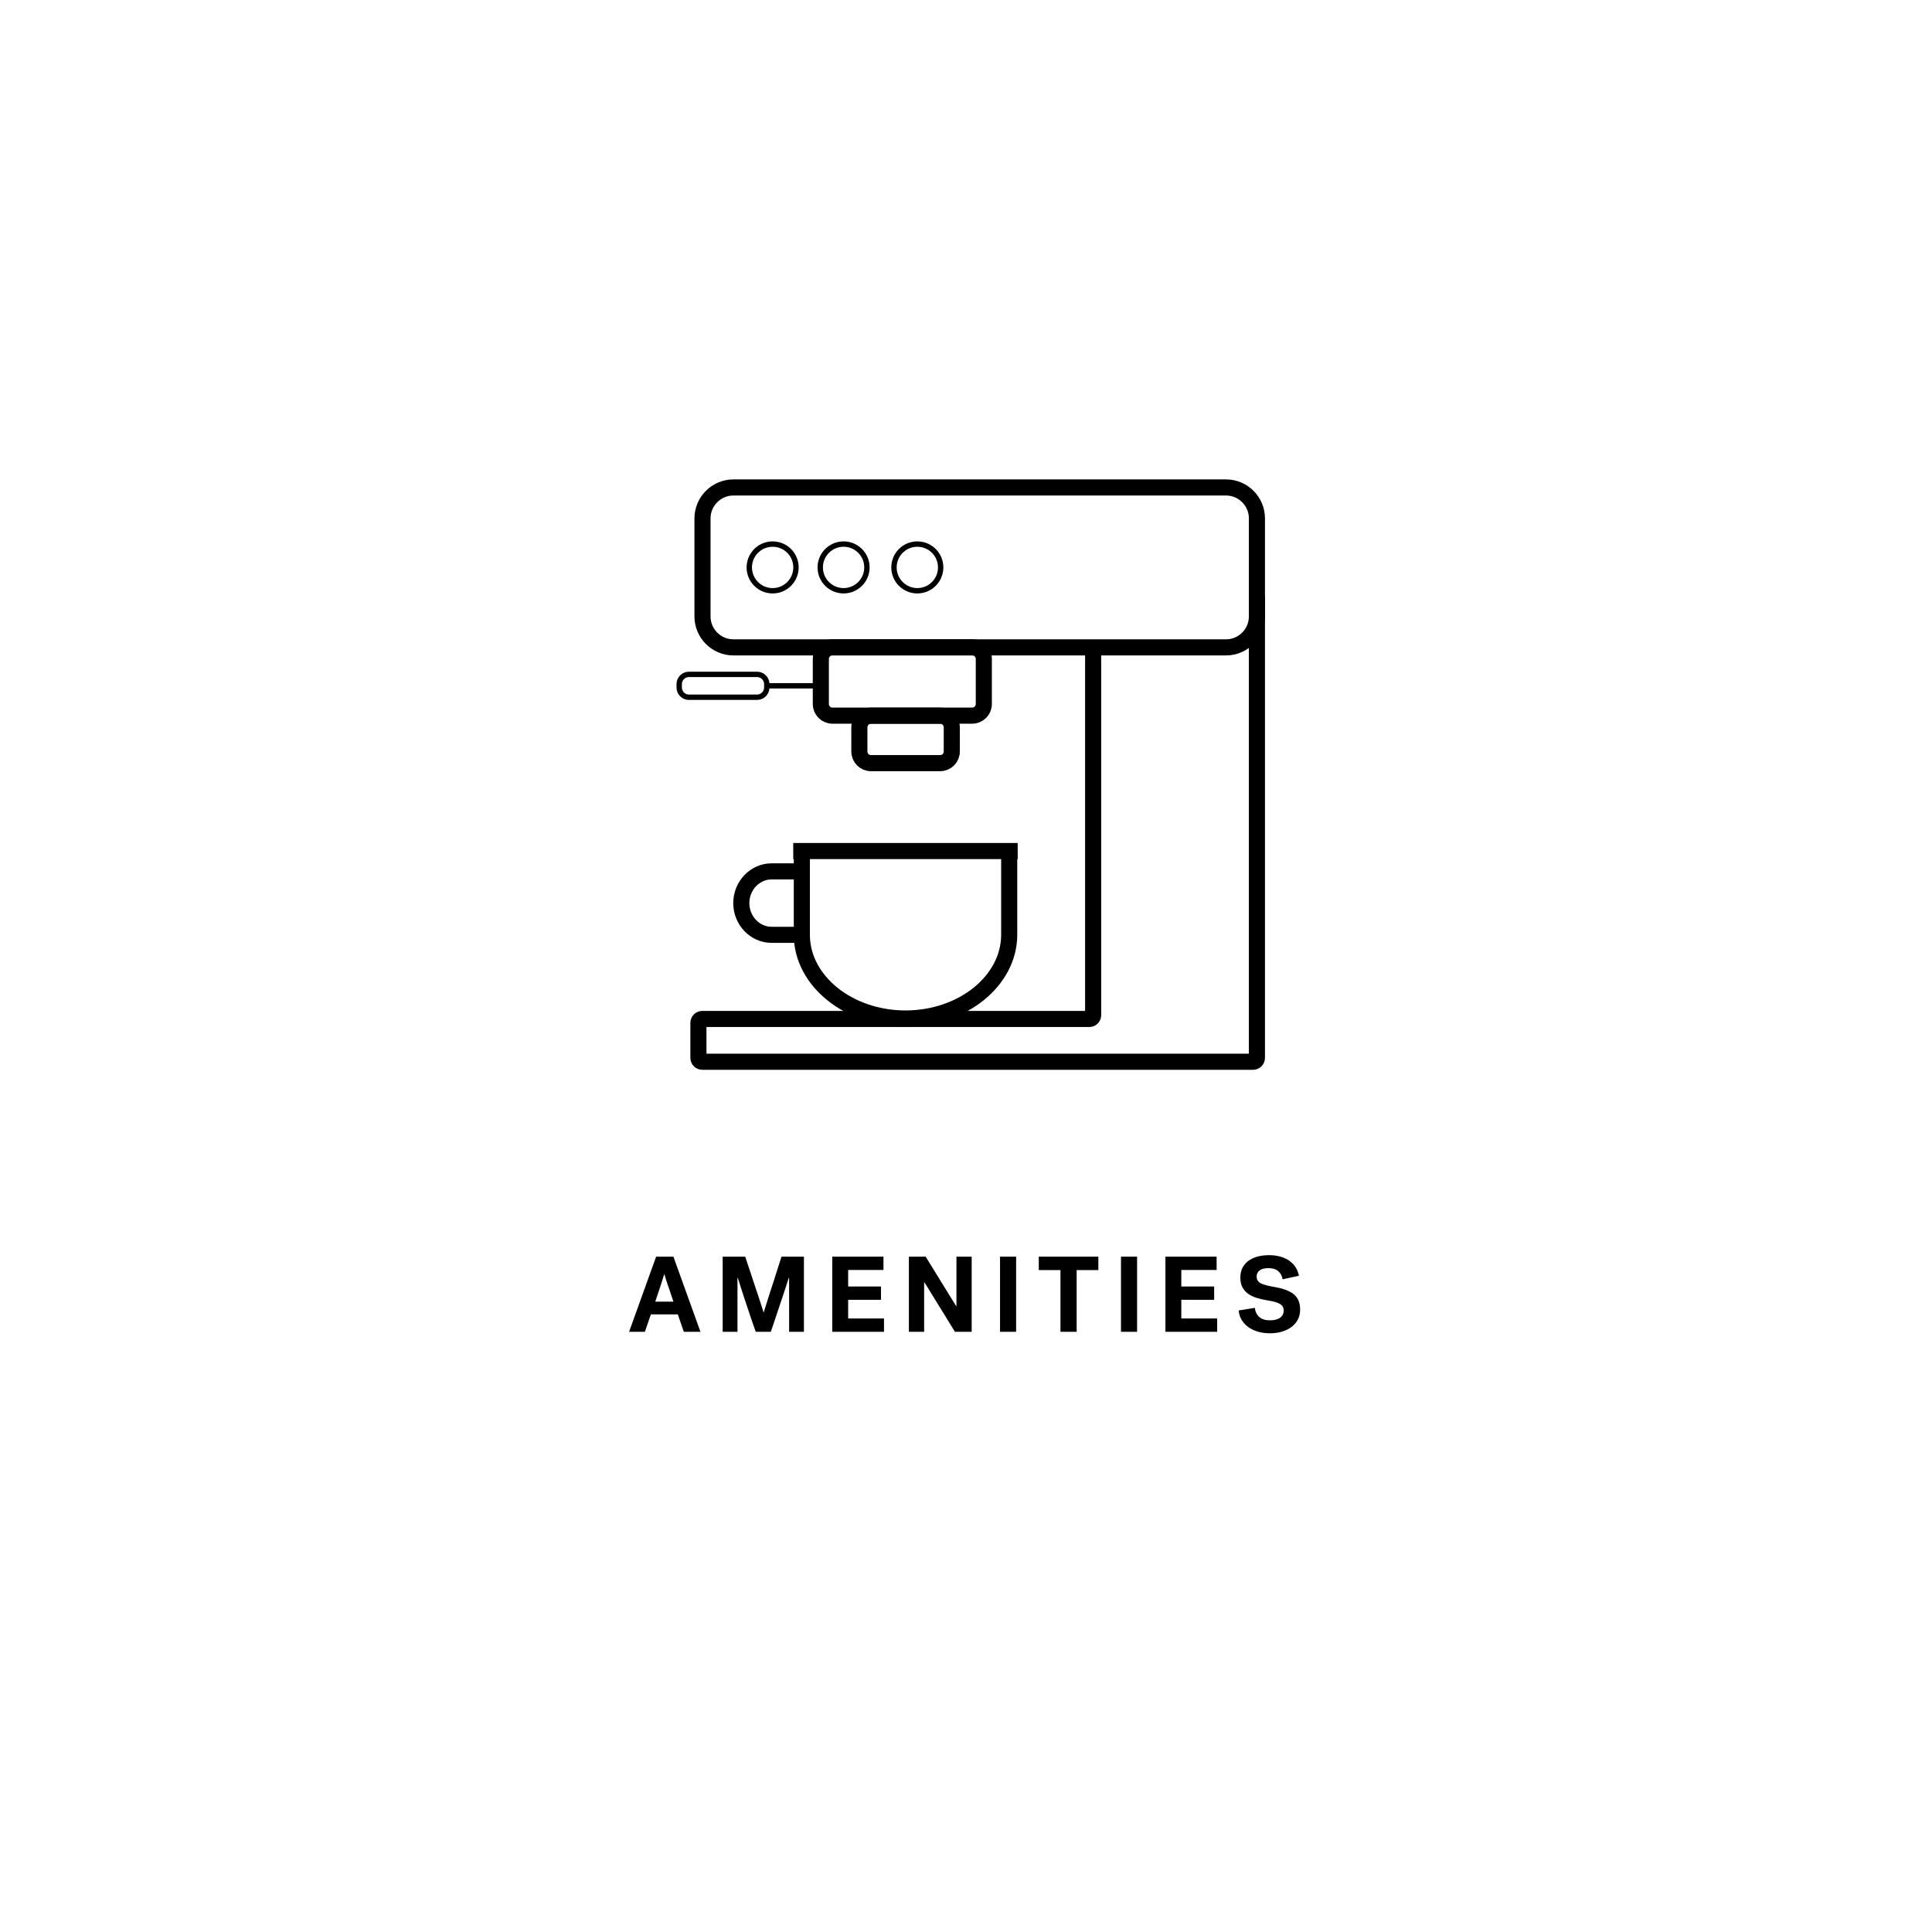
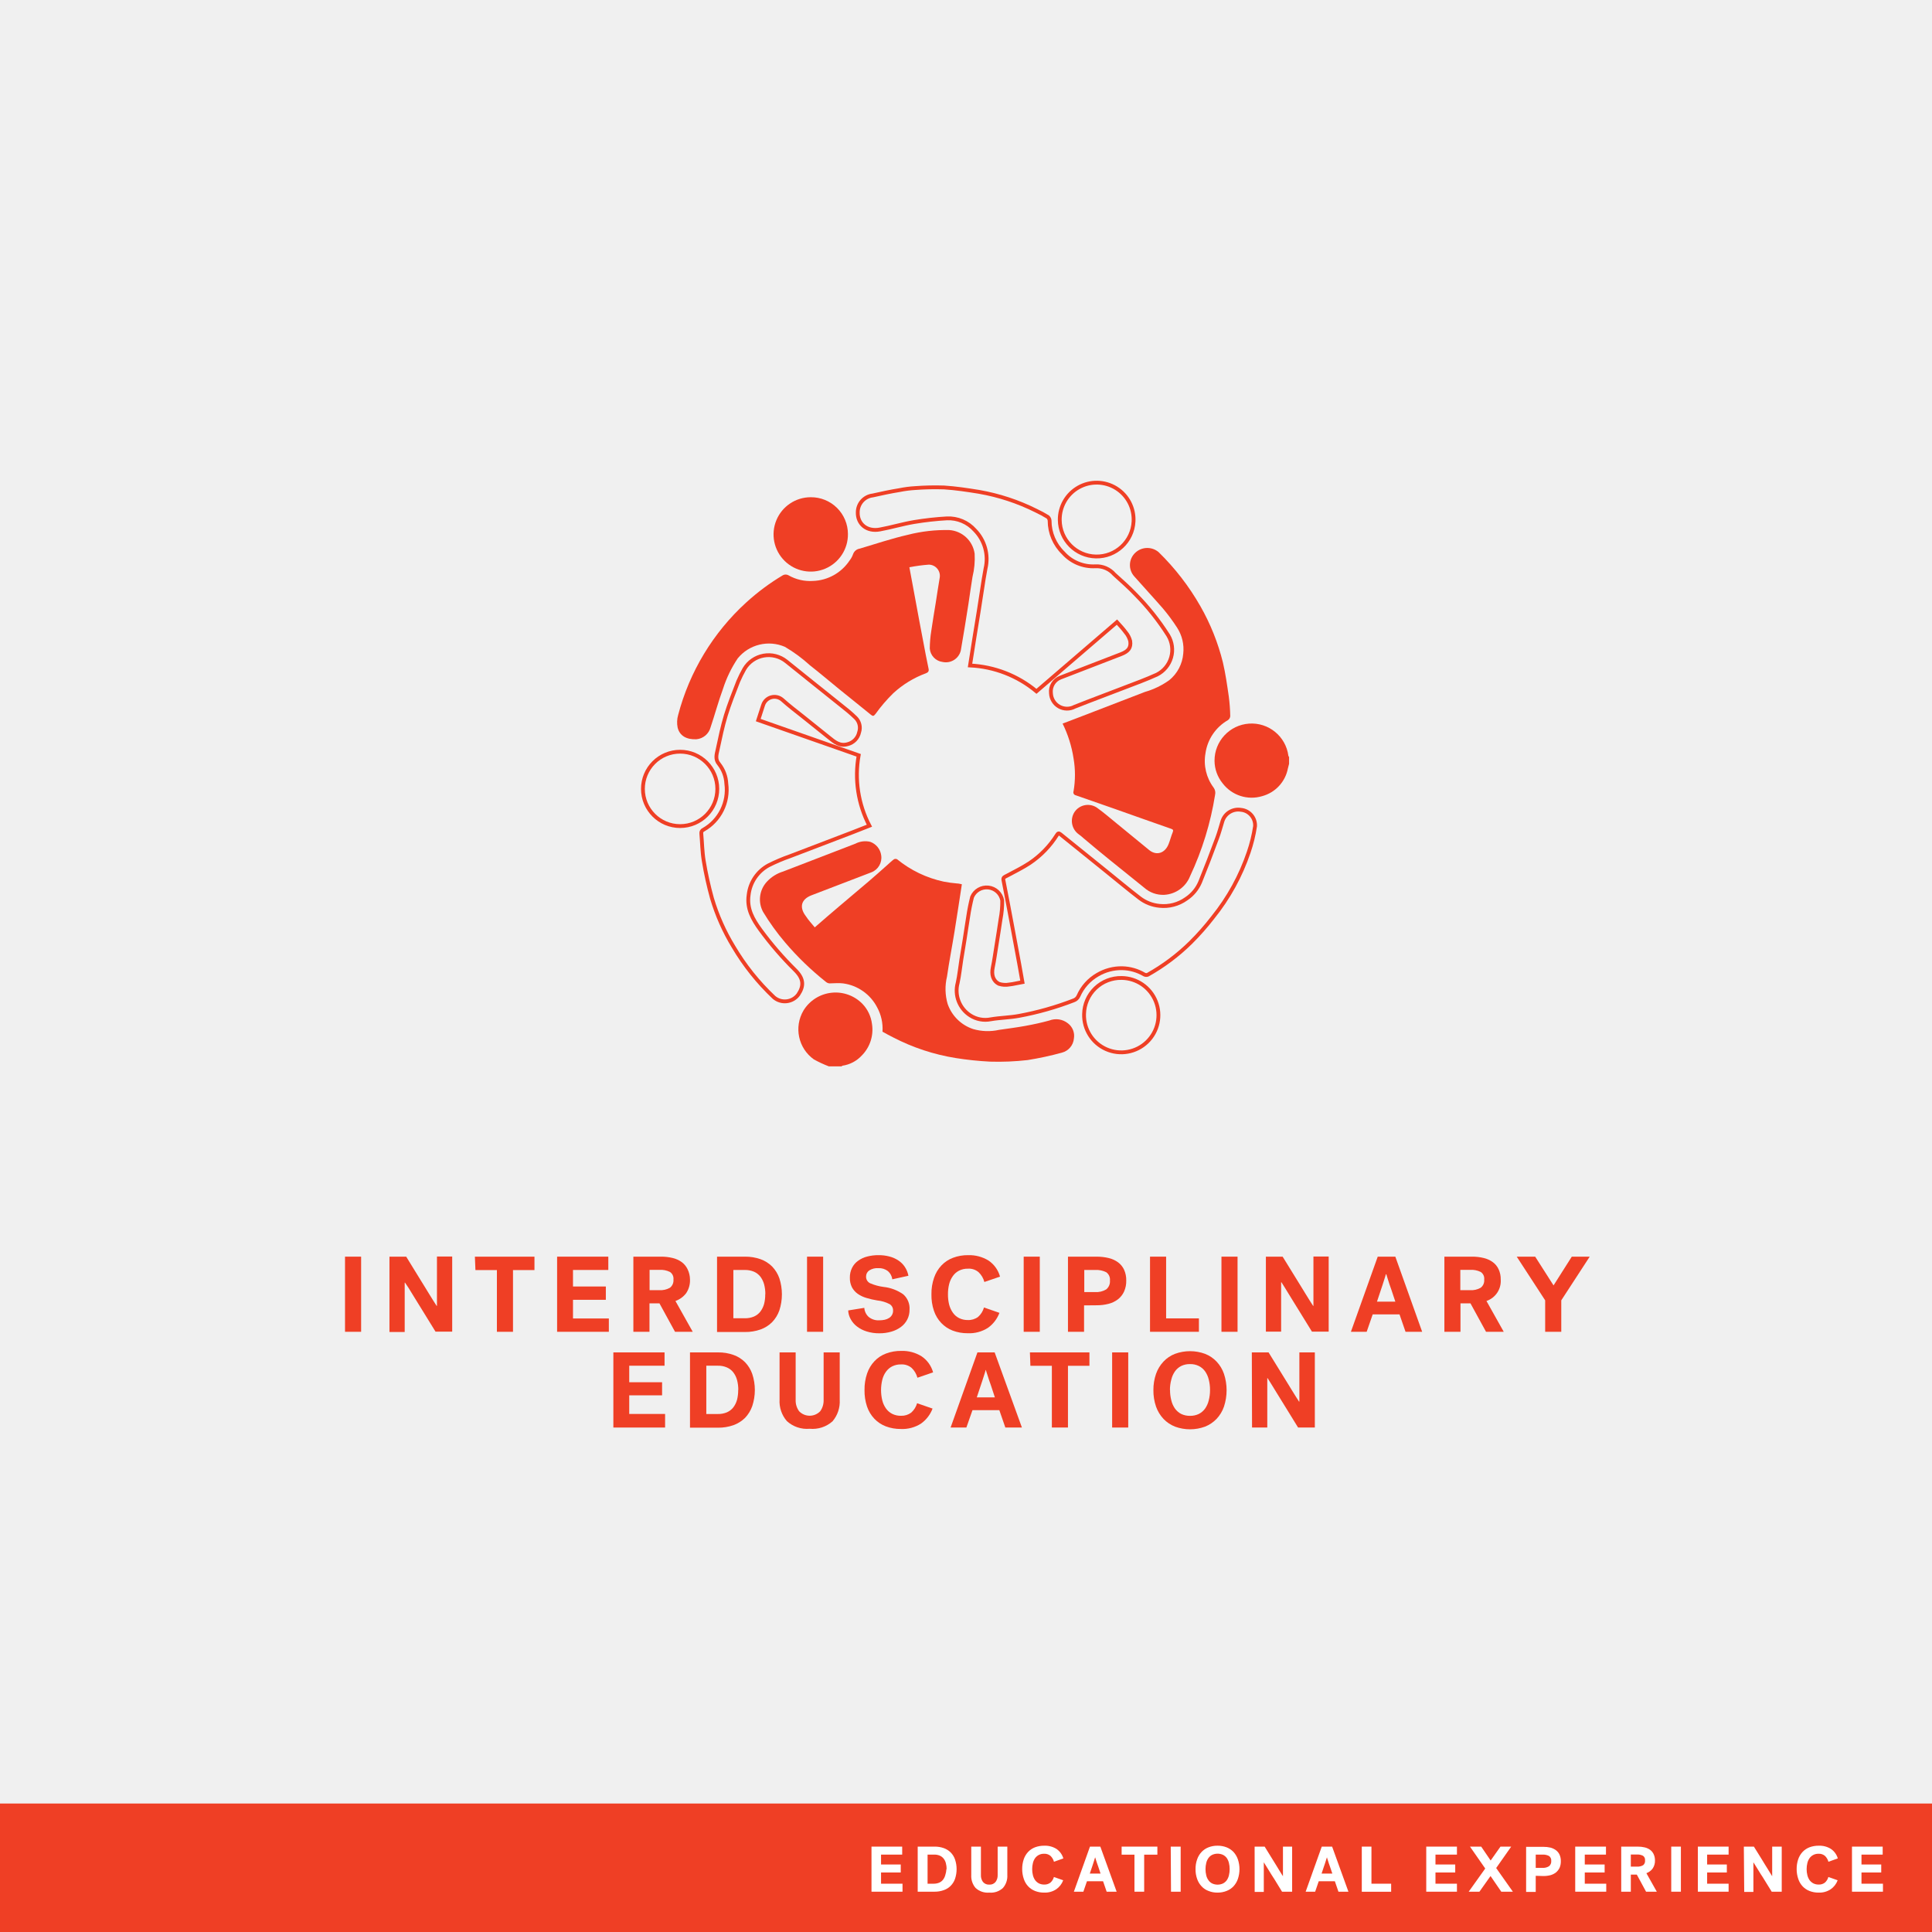
- <svg xmlns="http://www.w3.org/2000/svg" version="1.1" x="0px" y="0px" viewBox="0 0 360 360" enable-background="new 0 0 360 360" xml:space="preserve">
+ <svg xmlns="http://www.w3.org/2000/svg" viewBox="0 0 360 360">
+   <defs>
+     <style>.cls-1{fill:#ef3f25;}.cls-2{fill:#fff;}.cls-3{fill:none;stroke:#ef3f25;stroke-miterlimit:10;stroke-width:0.71px;}</style>
+   </defs>
  <g id="BACKGROUND">
-     <rect x="0" y="0" fill="#FFFFFF" width="360" height="360" />
+     <rect class="cls-1" y="336.06" width="360" height="23.94" />
+     <path class="cls-2" d="M162.39,352.49v-8.4h5.72v1.49h-3.94v1.84h3.67v1.49h-3.67V351h4v1.49Z" />
+     <path class="cls-2" d="M171,344.09h3.13a4.94,4.94,0,0,1,1.73.28,3.55,3.55,0,0,1,1.29.81,3.42,3.42,0,0,1,.81,1.32,5.67,5.67,0,0,1,0,3.58,3.45,3.45,0,0,1-.81,1.31,3.3,3.3,0,0,1-1.29.81,4.94,4.94,0,0,1-1.73.29H171Zm5.39,4.2a4.21,4.21,0,0,0-.14-1.11,2.31,2.31,0,0,0-.42-.86,1.87,1.87,0,0,0-.72-.55,2.46,2.46,0,0,0-1-.19h-1.27V351H174a2.63,2.63,0,0,0,1-.19,1.87,1.87,0,0,0,.72-.55,2.47,2.47,0,0,0,.42-.86A4.27,4.27,0,0,0,176.35,348.29Z" />
+     <path class="cls-2" d="M184.34,352.66a3.34,3.34,0,0,1-2.56-.87,3.41,3.41,0,0,1-.8-2.4v-5.3h1.8v5.31a2,2,0,0,0,.38,1.27,1.41,1.41,0,0,0,1.18.5,1.38,1.38,0,0,0,1.17-.5,2,2,0,0,0,.39-1.27v-5.31h1.8v5.3a3.37,3.37,0,0,1-.81,2.4A3.3,3.3,0,0,1,184.34,352.66Z" />
+     <path class="cls-2" d="M190.47,348.29a5.61,5.61,0,0,1,.29-1.85,3.85,3.85,0,0,1,.82-1.37,3.52,3.52,0,0,1,1.3-.86,4.79,4.79,0,0,1,1.71-.29,4,4,0,0,1,2.25.59,3.22,3.22,0,0,1,1.3,1.78l-1.75.62a2.37,2.37,0,0,0-.65-1.1,1.72,1.72,0,0,0-1.19-.39,2,2,0,0,0-1.67.81,2.63,2.63,0,0,0-.41.91,4.59,4.59,0,0,0-.14,1.15,4.51,4.51,0,0,0,.14,1.14,2.81,2.81,0,0,0,.41.91,2.13,2.13,0,0,0,.7.6,2.18,2.18,0,0,0,1,.22,1.8,1.8,0,0,0,1.14-.35,2.15,2.15,0,0,0,.66-1.06l1.73.61a3.49,3.49,0,0,1-1.3,1.68,3.81,3.81,0,0,1-2.25.62,4.49,4.49,0,0,1-1.68-.3,3.5,3.5,0,0,1-1.28-.85,3.69,3.69,0,0,1-.82-1.37A5.61,5.61,0,0,1,190.47,348.29Z" />
+     <path class="cls-2" d="M208.07,352.49h-1.86l-.67-1.95h-3l-.67,1.95h-1.77l3-8.4h1.93Zm-4-6.43-.09.28-.13.42-.16.5c-.06.18-.12.35-.17.52l-.45,1.33h2c-.16-.47-.31-.91-.44-1.33-.09-.24-.16-.44-.21-.59s-.1-.31-.15-.45-.08-.28-.12-.4l-.09-.28Z" />
+     <path class="cls-2" d="M209,344.09h6.66v1.5H213.2v6.9h-1.81v-6.9H209Z" />
+     <path class="cls-2" d="M218.15,344.09H220v8.4h-1.8Z" />
+     <path class="cls-2" d="M222.77,348.29a5.24,5.24,0,0,1,.3-1.83,3.83,3.83,0,0,1,.83-1.38,3.52,3.52,0,0,1,1.29-.86,4.49,4.49,0,0,1,1.68-.3,4.56,4.56,0,0,1,1.68.3,3.7,3.7,0,0,1,1.29.86,4,4,0,0,1,.82,1.38,5.73,5.73,0,0,1,0,3.66,3.91,3.91,0,0,1-.82,1.37,3.44,3.44,0,0,1-1.29.86,4.37,4.37,0,0,1-1.68.31,4.3,4.3,0,0,1-1.68-.31,3.29,3.29,0,0,1-1.29-.86,3.79,3.79,0,0,1-.83-1.37A5.24,5.24,0,0,1,222.77,348.29Zm1.86,0a4.81,4.81,0,0,0,.14,1.17,2.54,2.54,0,0,0,.42.91,1.88,1.88,0,0,0,.69.59,2.42,2.42,0,0,0,2,0,2,2,0,0,0,.7-.59,2.72,2.72,0,0,0,.41-.91,4.81,4.81,0,0,0,.14-1.17,4.69,4.69,0,0,0-.14-1.17,2.77,2.77,0,0,0-.41-.92,2,2,0,0,0-.7-.58,2.42,2.42,0,0,0-2,0,1.85,1.85,0,0,0-.69.58,2.59,2.59,0,0,0-.42.92A4.69,4.69,0,0,0,224.63,348.29Z" />
+     <path class="cls-2" d="M233.78,344.09h1.87l1.39,2.25.65,1.05.5.82.48.78c.16.24.28.45.39.62h0v-5.52h1.71v8.4h-1.88c-.47-.78-.93-1.52-1.36-2.22l-.64-1c-.18-.28-.35-.55-.51-.83l-.49-.79-.4-.64h0v5.52h-1.7Z" />
+     <path class="cls-2" d="M251.26,352.49H249.4l-.67-1.95h-3l-.67,1.95h-1.77l3-8.4h1.93Zm-4-6.43-.09.28-.13.42-.16.5-.18.52c-.13.42-.28.86-.44,1.33h2l-.45-1.33c-.08-.24-.15-.44-.21-.59s-.1-.31-.14-.45-.09-.28-.13-.4l-.08-.28Z" />
+     <path class="cls-2" d="M253.75,344.09h1.8V351h3.67v1.5h-5.47Z" />
+     <path class="cls-2" d="M265.76,352.49v-8.4h5.72v1.49h-4v1.84h3.68v1.49h-3.68V351h4v1.49Z" />
+     <path class="cls-2" d="M278.79,348.08l3.11,4.41h-2.16l-2-2.92-2.07,2.92h-2l3.08-4.32-2.84-4.08H276l1.76,2.59,1.83-2.59h2Z" />
+     <path class="cls-2" d="M286.16,349.53v3h-1.79v-8.4h3.19a5.81,5.81,0,0,1,1.37.15,3.12,3.12,0,0,1,1,.48,2.18,2.18,0,0,1,.67.83,2.81,2.81,0,0,1,.24,1.21,3,3,0,0,1-.24,1.25,2.5,2.5,0,0,1-.68.86,3,3,0,0,1-1,.5,5.21,5.21,0,0,1-1.35.16Zm2.89-2.77a1,1,0,0,0-.42-.93,2.41,2.41,0,0,0-1.25-.25h-1.22v2.47h1.22a2.11,2.11,0,0,0,1.25-.3A1.13,1.13,0,0,0,289.05,346.76Z" />
+     <path class="cls-2" d="M293.52,352.49v-8.4h5.73v1.49H295.3v1.84H299v1.49H295.3V351h4v1.49Z" />
+     <path class="cls-2" d="M308.38,346.64a2.52,2.52,0,0,1-.43,1.53,2.48,2.48,0,0,1-1.17.87l1.94,3.45h-2L305,349.31h-1.12v3.18h-1.79v-8.4h3.07a5.47,5.47,0,0,1,1.33.15,2.89,2.89,0,0,1,1,.46,2.15,2.15,0,0,1,.64.79A2.68,2.68,0,0,1,308.38,346.64Zm-1.85,0a.9.9,0,0,0-.39-.85,2.3,2.3,0,0,0-1.18-.23h-1.08v2.26H305a2.08,2.08,0,0,0,1.18-.27A1,1,0,0,0,306.53,346.66Z" />
+     <path class="cls-2" d="M311.41,344.09h1.8v8.4h-1.8Z" />
+     <path class="cls-2" d="M316.37,352.49v-8.4h5.73v1.49h-4v1.84h3.67v1.49h-3.67V351h4v1.49Z" />
+     <path class="cls-2" d="M324.94,344.09h1.87c.49.79.95,1.54,1.4,2.25l.64,1.05.51.82.48.78.38.62h0v-5.52H332v8.4h-1.87l-1.37-2.22c-.25-.42-.47-.76-.64-1l-.51-.83-.49-.79c-.15-.25-.29-.47-.4-.64h0v5.52h-1.71Z" />
+     <path class="cls-2" d="M334.78,348.29a5.61,5.61,0,0,1,.29-1.85,3.85,3.85,0,0,1,.82-1.37,3.52,3.52,0,0,1,1.3-.86,4.79,4.79,0,0,1,1.71-.29,4,4,0,0,1,2.25.59,3.22,3.22,0,0,1,1.3,1.78l-1.75.62a2.37,2.37,0,0,0-.65-1.1,1.72,1.72,0,0,0-1.19-.39,2,2,0,0,0-1.67.81,2.63,2.63,0,0,0-.41.91,4.59,4.59,0,0,0-.14,1.15,4.51,4.51,0,0,0,.14,1.14,2.81,2.81,0,0,0,.41.91,2.13,2.13,0,0,0,.7.6,2.18,2.18,0,0,0,1,.22,1.78,1.78,0,0,0,1.14-.35,2.15,2.15,0,0,0,.66-1.06l1.73.61a3.49,3.49,0,0,1-1.3,1.68,3.81,3.81,0,0,1-2.25.62,4.49,4.49,0,0,1-1.68-.3,3.5,3.5,0,0,1-1.28-.85,3.69,3.69,0,0,1-.82-1.37A5.61,5.61,0,0,1,334.78,348.29Z" />
+     <path class="cls-2" d="M345.09,352.49v-8.4h5.72v1.49h-3.95v1.84h3.68v1.49h-3.68V351h4v1.49Z" />
  </g>
-   <g id="REF" display="none">
-     <rect y="90.33" display="inline" fill="none" stroke="#000000" stroke-width="0.25" stroke-miterlimit="10" width="360" height="108" />
-     <rect x="360" y="90.33" display="inline" fill="none" stroke="#FFFFFF" stroke-width="0.25" stroke-miterlimit="10" width="360" height="108" />
-     <line display="inline" fill="none" stroke="#000000" stroke-width="0.25" stroke-linecap="round" stroke-miterlimit="10" x1="180" y1="0.19" x2="180" y2="360.06" />
+   <g id="LINE_ONE" data-name="LINE ONE">
+     <path class="cls-1" d="M64.29,234.16h3v14h-3Z" />
+     <path class="cls-1" d="M72.57,234.16h3.12L78,237.92l1.08,1.75.84,1.37.8,1.29.64,1h.06v-9.2h2.84v14H81.15l-2.28-3.7-1.07-1.73c-.29-.46-.57-.92-.85-1.38L76.14,240,75.47,239h-.06v9.2H72.57Z" />
+     <path class="cls-1" d="M88.49,234.16h11.1v2.5h-4v11.5h-3v-11.5h-4Z" />
+     <path class="cls-1" d="M103.81,248.16v-14h9.54v2.48h-6.58v3.08h6.12v2.48h-6.12v3.48h6.68v2.48Z" />
+     <path class="cls-1" d="M128.57,238.42a4.26,4.26,0,0,1-.71,2.54,4.31,4.31,0,0,1-2,1.46l3.22,5.74h-3.3l-2.9-5.3h-1.86v5.3h-3v-14h5.12a8.89,8.89,0,0,1,2.21.25,4.78,4.78,0,0,1,1.69.77,3.58,3.58,0,0,1,1.08,1.32A4.47,4.47,0,0,1,128.57,238.42Zm-3.08,0a1.51,1.51,0,0,0-.65-1.41,3.93,3.93,0,0,0-2-.39h-1.8v3.78h1.8a3.5,3.5,0,0,0,2-.45A1.74,1.74,0,0,0,125.49,238.44Z" />
+     <path class="cls-1" d="M133.61,234.16h5.22a8.45,8.45,0,0,1,2.88.47,5.85,5.85,0,0,1,2.16,1.36,6.05,6.05,0,0,1,1.35,2.19,9.68,9.68,0,0,1,0,6,6.05,6.05,0,0,1-1.35,2.19,5.85,5.85,0,0,1-2.16,1.36,8.45,8.45,0,0,1-2.88.47h-5.22Zm9,7a7,7,0,0,0-.23-1.85,4.24,4.24,0,0,0-.7-1.43,3.09,3.09,0,0,0-1.19-.92,4.29,4.29,0,0,0-1.72-.32h-2.12v9h2.12a4.29,4.29,0,0,0,1.72-.32,3.09,3.09,0,0,0,1.19-.92,4.24,4.24,0,0,0,.7-1.43A7,7,0,0,0,142.59,241.16Z" />
+     <path class="cls-1" d="M150.38,234.16h3v14h-3Z" />
+     <path class="cls-1" d="M161.38,237.84a1.33,1.33,0,0,0,.79,1.29,9.27,9.27,0,0,0,2.47.67,7.82,7.82,0,0,1,3.67,1.38,3.48,3.48,0,0,1,1.17,2.86,3.92,3.92,0,0,1-.42,1.83,4,4,0,0,1-1.17,1.38,5.54,5.54,0,0,1-1.79.88,7.72,7.72,0,0,1-2.26.31,7.61,7.61,0,0,1-2.37-.35,5.66,5.66,0,0,1-1.8-.93,4.28,4.28,0,0,1-1.16-1.36,3.54,3.54,0,0,1-.46-1.62l3-.48a2.52,2.52,0,0,0,.79,1.67,2.83,2.83,0,0,0,2,.65,4.55,4.55,0,0,0,1-.1,2.43,2.43,0,0,0,.82-.33,1.58,1.58,0,0,0,.55-.57,1.54,1.54,0,0,0,.2-.82,1.33,1.33,0,0,0-.65-1.2,6.25,6.25,0,0,0-2.29-.68,15.6,15.6,0,0,1-2-.46,5.53,5.53,0,0,1-1.64-.77,3.61,3.61,0,0,1-1.08-1.22,3.76,3.76,0,0,1-.39-1.79,3.93,3.93,0,0,1,.41-1.84,3.52,3.52,0,0,1,1.12-1.31,4.89,4.89,0,0,1,1.69-.79,8.12,8.12,0,0,1,2.15-.26,7.63,7.63,0,0,1,2,.25,5.41,5.41,0,0,1,1.67.74,4.23,4.23,0,0,1,1.21,1.21,4.49,4.49,0,0,1,.66,1.64l-3,.66a2.44,2.44,0,0,0-.81-1.52,2.69,2.69,0,0,0-1.78-.56,2.82,2.82,0,0,0-1.7.42A1.35,1.35,0,0,0,161.38,237.84Z" />
+     <path class="cls-1" d="M173.56,241.16a8.87,8.87,0,0,1,.49-3.07,6.25,6.25,0,0,1,1.37-2.29,5.75,5.75,0,0,1,2.16-1.43,7.73,7.73,0,0,1,2.84-.49,6.86,6.86,0,0,1,3.77,1,5.29,5.29,0,0,1,2.15,3l-2.92,1a3.76,3.76,0,0,0-1.08-1.83,2.77,2.77,0,0,0-2-.65,3.46,3.46,0,0,0-1.62.36,3.18,3.18,0,0,0-1.16,1,4.48,4.48,0,0,0-.7,1.51,7.73,7.73,0,0,0-.22,1.92,7.65,7.65,0,0,0,.22,1.91,4.67,4.67,0,0,0,.7,1.51,3.12,3.12,0,0,0,1.16,1,3.5,3.5,0,0,0,1.63.36,3,3,0,0,0,1.9-.58,3.63,3.63,0,0,0,1.1-1.76l2.88,1a6,6,0,0,1-2.15,2.8,6.46,6.46,0,0,1-3.77,1,7.78,7.78,0,0,1-2.79-.49,5.9,5.9,0,0,1-2.13-1.42,6.17,6.17,0,0,1-1.37-2.29A9,9,0,0,1,173.56,241.16Z" />
+     <path class="cls-1" d="M190.75,234.16h3v14h-3Z" />
+     <path class="cls-1" d="M202,243.24v4.92h-3v-14h5.32a9.4,9.4,0,0,1,2.28.26,4.81,4.81,0,0,1,1.74.8,3.6,3.6,0,0,1,1.12,1.38,4.61,4.61,0,0,1,.4,2,4.72,4.72,0,0,1-.41,2.07,3.85,3.85,0,0,1-1.14,1.44,4.75,4.75,0,0,1-1.75.84,8.7,8.7,0,0,1-2.24.27Zm4.82-4.62a1.68,1.68,0,0,0-.69-1.56,4.09,4.09,0,0,0-2.09-.42h-2v4.12h2a3.58,3.58,0,0,0,2.09-.5A1.9,1.9,0,0,0,206.82,238.62Z" />
+     <path class="cls-1" d="M214.29,234.16h3v11.5h6.11v2.5h-9.11Z" />
+     <path class="cls-1" d="M227.6,234.16h3v14h-3Z" />
+     <path class="cls-1" d="M235.88,234.16H239l2.32,3.76,1.08,1.75.84,1.37.8,1.29.64,1h.06v-9.2h2.84v14h-3.12l-2.28-3.7c-.42-.7-.78-1.27-1.07-1.73l-.85-1.38-.81-1.32c-.26-.42-.48-.78-.67-1.07h-.06v9.2h-2.84Z" />
+     <path class="cls-1" d="M265,248.16h-3.1l-1.12-3.24h-5l-1.12,3.24h-2.94l5-14H260Zm-6.76-10.72a4,4,0,0,1-.14.47c-.06.21-.14.44-.22.7s-.17.54-.27.84-.19.59-.29.87c-.22.69-.47,1.43-.74,2.22H260c-.26-.79-.51-1.53-.74-2.22l-.35-1q-.12-.39-.24-.75c-.07-.24-.14-.46-.21-.67l-.14-.47Z" />
+     <path class="cls-1" d="M279.64,238.42a3.94,3.94,0,0,1-2.66,4l3.22,5.74h-3.3l-2.9-5.3h-1.86v5.3h-3v-14h5.12a8.84,8.84,0,0,1,2.21.25,4.7,4.7,0,0,1,1.69.77,3.39,3.39,0,0,1,1.08,1.32A4.33,4.33,0,0,1,279.64,238.42Zm-3.08,0a1.49,1.49,0,0,0-.65-1.41,3.91,3.91,0,0,0-2-.39h-1.8v3.78h1.8a3.48,3.48,0,0,0,2-.45A1.71,1.71,0,0,0,276.56,238.44Z" />
+     <path class="cls-1" d="M287.92,242.3l-5.3-8.14h3.44l3.42,5.36,3.4-5.36h3.34l-5.3,8.14v5.86h-3Z" />
  </g>
-   <g id="LINE_ONE">
-     <g>
-       <path d="M130.52,248.16h-3.1l-1.12-3.24h-5.02l-1.12,3.24h-2.94l5.04-14h3.22L130.52,248.16z M123.76,237.44    c-0.03,0.11-0.07,0.26-0.14,0.47s-0.14,0.44-0.22,0.7s-0.17,0.54-0.27,0.84c-0.1,0.3-0.2,0.59-0.29,0.87    c-0.23,0.69-0.47,1.43-0.74,2.22h3.38c-0.27-0.79-0.51-1.53-0.74-2.22c-0.15-0.4-0.26-0.73-0.35-0.99s-0.17-0.51-0.24-0.75    s-0.14-0.46-0.21-0.67s-0.11-0.36-0.14-0.47H123.76z" />
-       <path d="M140.82,248.16c-0.2-0.55-0.45-1.26-0.75-2.15c-0.3-0.89-0.61-1.81-0.93-2.77c-0.32-0.96-0.63-1.9-0.93-2.82    c-0.3-0.92-0.54-1.69-0.73-2.32h-0.06v10.06h-2.76v-14h4.2c0.57,1.71,1.09,3.27,1.56,4.7c0.28,0.85,0.51,1.54,0.69,2.07    c0.18,0.53,0.35,1.03,0.5,1.51c0.15,0.48,0.29,0.91,0.42,1.3s0.22,0.67,0.27,0.84c0.05-0.17,0.14-0.45,0.26-0.84    c0.12-0.39,0.26-0.84,0.43-1.37c0.17-0.53,0.35-1.09,0.54-1.7c0.19-0.61,0.39-1.21,0.59-1.81c0.45-1.43,0.95-2.99,1.5-4.7h4.18v14    h-2.76V238.1h-0.06c-0.13,0.41-0.29,0.91-0.48,1.49s-0.39,1.2-0.61,1.85c-0.22,0.65-0.44,1.32-0.67,1.99    c-0.23,0.67-0.44,1.31-0.64,1.92c-0.2,0.61-0.38,1.16-0.55,1.65c-0.17,0.49-0.3,0.88-0.41,1.16H140.82z" />
-       <path d="M155.08,248.16v-14h9.54v2.48h-6.58v3.08h6.12v2.48h-6.12v3.48h6.68v2.48H155.08z" />
-       <path d="M169.36,234.16h3.12c0.81,1.32,1.59,2.57,2.32,3.76c0.44,0.71,0.8,1.29,1.08,1.75c0.28,0.46,0.56,0.92,0.84,1.37    c0.28,0.45,0.55,0.88,0.8,1.29c0.25,0.41,0.47,0.75,0.64,1.03h0.06v-9.2h2.84v14h-3.12c-0.8-1.29-1.56-2.53-2.28-3.7    c-0.43-0.69-0.78-1.27-1.07-1.73s-0.57-0.92-0.85-1.38c-0.28-0.46-0.55-0.9-0.81-1.32c-0.26-0.42-0.48-0.78-0.67-1.07h-0.06v9.2    h-2.84V234.16z" />
-       <path d="M186.34,234.16h3v14h-3V234.16z" />
-       <path d="M193.56,234.16h11.1v2.5h-4.04v11.5h-3.02v-11.5h-4.04V234.16z" />
-       <path d="M208.88,234.16h3v14h-3V234.16z" />
-       <path d="M217.16,248.16v-14h9.54v2.48h-6.58v3.08h6.12v2.48h-6.12v3.48h6.68v2.48H217.16z" />
-       <path d="M234.16,237.84c0,0.6,0.26,1.03,0.78,1.29c0.52,0.26,1.35,0.48,2.48,0.67c1.67,0.28,2.89,0.74,3.67,1.38    c0.78,0.64,1.17,1.59,1.17,2.86c0,0.68-0.14,1.29-0.42,1.83c-0.28,0.54-0.67,1-1.17,1.38s-1.1,0.67-1.79,0.88    c-0.69,0.21-1.45,0.31-2.26,0.31c-0.88,0-1.67-0.12-2.38-0.35c-0.71-0.23-1.31-0.54-1.8-0.93s-0.88-0.84-1.16-1.36    c-0.28-0.52-0.43-1.06-0.46-1.62l3-0.48c0.07,0.68,0.33,1.24,0.79,1.67c0.46,0.43,1.13,0.65,2.01,0.65c0.36,0,0.7-0.03,1.01-0.1    c0.31-0.07,0.59-0.18,0.82-0.33c0.23-0.15,0.42-0.34,0.55-0.57c0.13-0.23,0.2-0.5,0.2-0.82c0-0.52-0.22-0.92-0.65-1.2    s-1.2-0.51-2.29-0.68c-0.73-0.12-1.41-0.27-2.04-0.46s-1.17-0.44-1.63-0.77c-0.46-0.33-0.82-0.73-1.08-1.22    c-0.26-0.49-0.39-1.08-0.39-1.79c0-0.71,0.13-1.32,0.4-1.84c0.27-0.52,0.64-0.96,1.12-1.31c0.48-0.35,1.05-0.62,1.7-0.79    c0.65-0.17,1.37-0.26,2.14-0.26c0.72,0,1.39,0.08,2.02,0.25c0.63,0.17,1.18,0.41,1.67,0.74c0.49,0.33,0.89,0.73,1.21,1.21    c0.32,0.48,0.54,1.03,0.66,1.64l-3.04,0.66c-0.11-0.64-0.38-1.15-0.82-1.52s-1.03-0.56-1.78-0.56c-0.76,0-1.32,0.14-1.69,0.42    C234.34,237,234.16,237.37,234.16,237.84z" />
-     </g>
+   <g id="LINE_TWO" data-name="LINE TWO">
+     <path class="cls-1" d="M114.29,266V252h9.54v2.48h-6.58v3.08h6.12V260h-6.12v3.47h6.68V266Z" />
+     <path class="cls-1" d="M128.57,252h5.22a8.21,8.21,0,0,1,2.88.47,5.73,5.73,0,0,1,2.16,1.36,5.94,5.94,0,0,1,1.34,2.18,9.52,9.52,0,0,1,0,6,6.07,6.07,0,0,1-1.34,2.19,6,6,0,0,1-2.16,1.36,8.45,8.45,0,0,1-2.88.47h-5.22Zm9,7a7,7,0,0,0-.23-1.85,4.15,4.15,0,0,0-.7-1.43,3,3,0,0,0-1.2-.92,4,4,0,0,0-1.71-.32h-2.12v9h2.12a4.21,4.21,0,0,0,1.71-.31,3.14,3.14,0,0,0,1.2-.92,4.24,4.24,0,0,0,.7-1.43A7.1,7.1,0,0,0,137.55,259Z" />
+     <path class="cls-1" d="M150.87,266.23a5.56,5.56,0,0,1-4.26-1.44,5.63,5.63,0,0,1-1.35-4V252h3v8.86a3.36,3.36,0,0,0,.65,2.11,2.73,2.73,0,0,0,3.92,0,3.42,3.42,0,0,0,.64-2.11V252h3v8.84a5.67,5.67,0,0,1-1.34,4A5.59,5.59,0,0,1,150.87,266.23Z" />
+     <path class="cls-1" d="M161.09,259a9.12,9.12,0,0,1,.48-3.07,6.25,6.25,0,0,1,1.37-2.29,5.64,5.64,0,0,1,2.16-1.43,7.74,7.74,0,0,1,2.85-.49,6.77,6.77,0,0,1,3.76,1,5.32,5.32,0,0,1,2.16,3l-2.92,1a3.92,3.92,0,0,0-1.08-1.83,2.82,2.82,0,0,0-2-.65,3.46,3.46,0,0,0-1.62.36,3.18,3.18,0,0,0-1.16,1,4.28,4.28,0,0,0-.69,1.51,8.09,8.09,0,0,0,0,3.83,4.45,4.45,0,0,0,.69,1.51,3.21,3.21,0,0,0,1.16,1,3.51,3.51,0,0,0,1.64.36,3,3,0,0,0,1.89-.58,3.72,3.72,0,0,0,1.11-1.76l2.88,1a6.07,6.07,0,0,1-2.16,2.8,6.44,6.44,0,0,1-3.76,1,7.7,7.7,0,0,1-2.79-.49,5.86,5.86,0,0,1-2.14-1.42,6.25,6.25,0,0,1-1.37-2.29A9.26,9.26,0,0,1,161.09,259Z" />
+     <path class="cls-1" d="M190.42,266h-3.09l-1.12-3.24h-5L180.07,266h-2.94l5-14h3.21Zm-6.75-10.72-.14.47c-.07.2-.15.44-.22.7s-.18.54-.27.84l-.29.87-.74,2.22h3.37c-.26-.79-.51-1.53-.73-2.22-.15-.4-.27-.73-.35-1s-.17-.51-.24-.75-.15-.47-.22-.67-.11-.37-.13-.47Z" />
+     <path class="cls-1" d="M191.91,252H203v2.5h-4V266h-3v-11.5h-4Z" />
+     <path class="cls-1" d="M207.23,252h3v14h-3Z" />
+     <path class="cls-1" d="M214.92,259a9,9,0,0,1,.49-3,6.43,6.43,0,0,1,1.39-2.29,5.78,5.78,0,0,1,2.14-1.44,8.12,8.12,0,0,1,5.61,0,5.86,5.86,0,0,1,2.14,1.44,6.27,6.27,0,0,1,1.38,2.29,9.74,9.74,0,0,1,0,6.1,6.35,6.35,0,0,1-1.38,2.29,6.12,6.12,0,0,1-2.14,1.44,8.12,8.12,0,0,1-5.61,0,6,6,0,0,1-2.14-1.44,6.51,6.51,0,0,1-1.39-2.29A9.08,9.08,0,0,1,214.92,259Zm3.1,0a7.55,7.55,0,0,0,.24,1.95,4.51,4.51,0,0,0,.68,1.52,3.32,3.32,0,0,0,1.16,1,3.7,3.7,0,0,0,1.64.35,3.64,3.64,0,0,0,1.64-.35,3.27,3.27,0,0,0,1.17-1,4.51,4.51,0,0,0,.68-1.52,7.55,7.55,0,0,0,.24-1.95,7.44,7.44,0,0,0-.24-1.95,4.42,4.42,0,0,0-.68-1.52,3.17,3.17,0,0,0-1.17-1,3.51,3.51,0,0,0-1.64-.35,3.57,3.57,0,0,0-1.64.35,3.22,3.22,0,0,0-1.16,1,4.42,4.42,0,0,0-.68,1.52A7.44,7.44,0,0,0,218,259Z" />
+     <path class="cls-1" d="M233.26,252h3.12l2.32,3.76c.44.7.8,1.29,1.08,1.75l.84,1.37.8,1.29c.26.4.47.75.64,1h.06V252H245v14h-3.12l-2.28-3.7c-.42-.7-.78-1.27-1.07-1.73l-.85-1.38-.81-1.32c-.26-.42-.48-.78-.67-1.07h-.06V266h-2.84Z" />
  </g>
-   <g id="LINE_TWO">
- </g>
  <g id="ICON">
-     <g>
-       <g>
-         <path fill="none" stroke="#000000" stroke-width="3" stroke-miterlimit="10" d="M234.21,114.87c0,3.17-2.59,5.76-5.76,5.76     h-91.79c-3.17,0-5.76-2.59-5.76-5.76V96.59c0-3.17,2.59-5.76,5.76-5.76h91.79c3.17,0,5.76,2.59,5.76,5.76V114.87z" />
-       </g>
-       <g>
-         <path fill="none" stroke="#000000" stroke-width="3" stroke-miterlimit="10" d="M234.21,111.01v86.11c0,0.4-0.32,0.72-0.72,0.72     H130.86c-0.4,0-0.72-0.32-0.72-0.72v-6.53c0-0.4,0.32-0.72,0.72-0.72h72.11c0.4,0,0.72-0.32,0.72-0.72v-68.52" />
-       </g>
-       <g>
-         <path fill="none" stroke="#000000" stroke-width="3" stroke-miterlimit="10" d="M183.32,131.19c0,1.19-0.97,2.16-2.16,2.16     h-26.05c-1.19,0-2.16-0.97-2.16-2.16v-8.41c0-1.19,0.97-2.16,2.16-2.16h26.05c1.19,0,2.16,0.97,2.16,2.16V131.19z" />
-       </g>
-       <g>
-         <path fill="none" stroke="#000000" stroke-width="3" stroke-miterlimit="10" d="M177.35,140.04c0,1.19-0.97,2.16-2.16,2.16h-12.9     c-1.19,0-2.16-0.97-2.16-2.16v-4.52c0-1.19,0.97-2.16,2.16-2.16h12.9c1.19,0,2.16,0.97,2.16,2.16V140.04z" />
-       </g>
-       <line fill="none" stroke="#000000" stroke-miterlimit="10" x1="152.96" y1="127.79" x2="142.87" y2="127.79" />
-       <path fill="none" stroke="#000000" stroke-miterlimit="10" d="M128.37,129.92h12.7c0.99,0,1.81-0.81,1.81-1.81v-0.64    c0-0.99-0.81-1.81-1.81-1.81h-12.7c-0.99,0-1.81,0.81-1.81,1.81v0.64C126.56,129.11,127.37,129.92,128.37,129.92z" />
-       <circle fill="none" stroke="#000000" stroke-miterlimit="10" cx="143.97" cy="105.73" r="4.35" />
-       <circle fill="none" stroke="#000000" stroke-miterlimit="10" cx="157.19" cy="105.73" r="4.35" />
-       <circle fill="none" stroke="#000000" stroke-miterlimit="10" cx="170.93" cy="105.73" r="4.35" />
-       <g>
-         <path fill="none" stroke="#000000" stroke-width="3" stroke-miterlimit="10" d="M149.41,158.58c0,0,0,7.02,0,15.6     c0,8.58,8.69,15.6,19.32,15.6c10.62,0,19.32-7.02,19.32-15.6c0-8.58,0-15.6,0-15.6" />
-       </g>
-       <line fill="none" stroke="#000000" stroke-width="3" stroke-miterlimit="10" x1="147.81" y1="158.58" x2="189.63" y2="158.58" />
-       <g>
-         <path fill="none" stroke="#000000" stroke-width="3" stroke-miterlimit="10" d="M149.41,162.37c0,0-2.54,0-5.64,0     s-5.64,2.66-5.64,5.91s2.54,5.91,5.64,5.91s5.64,0,5.64,0" />
-       </g>
-     </g>
+     <path class="cls-1" d="M154.44,198.7a22,22,0,0,1-2.78-1.29,6.89,6.89,0,0,1-1.94-9.12,7,7,0,0,1,11-1.22,6.6,6.6,0,0,1,1.76,3.72,6.84,6.84,0,0,1-1.93,5.92,6.07,6.07,0,0,1-3.58,1.87s-.1.08-.16.12Z" />
+     <path class="cls-1" d="M240.2,142.33c-.07.29-.15.57-.22.86a6.64,6.64,0,0,1-4.79,5.16,6.8,6.8,0,0,1-7.38-2.4,6.7,6.7,0,0,1-1.5-4.19,6.91,6.91,0,0,1,13.76-.94c0,.08.09.15.13.23Z" />
+     <path class="cls-3" d="M180.75,124c.28-1.78.55-3.45.81-5.13l.78-4.8c.22-1.38.43-2.76.64-4.13s.4-2.66.66-4a7.7,7.7,0,0,0-2-7.16,6.56,6.56,0,0,0-5.19-2.19,57.08,57.08,0,0,0-6.11.68c-2.15.36-4.25,1-6.38,1.39-2.47.47-4.17-1.06-4.13-3.15a3.16,3.16,0,0,1,2.8-3.19c1.65-.37,3.31-.73,5-1a20.67,20.67,0,0,1,2.83-.37,49.63,49.63,0,0,1,5.45-.12c2.18.14,4.35.47,6.52.82a38.62,38.62,0,0,1,10.65,3.51,22.27,22.27,0,0,1,2.15,1.16,1,1,0,0,1,.35.72,8.38,8.38,0,0,0,2.55,6,7.48,7.48,0,0,0,6,2.48,4.37,4.37,0,0,1,3.5,1.5c1.36,1.24,2.75,2.44,4,3.77a45.26,45.26,0,0,1,6.05,7.61,5.18,5.18,0,0,1-2.1,7.3c-2,.91-4,1.64-6.07,2.43-3.09,1.2-6.2,2.34-9.28,3.57a3,3,0,0,1-4.4-2.52,2.78,2.78,0,0,1,1.78-2.93l11.29-4.36c1.34-.52,1.88-1.18,1.7-2.44a4.06,4.06,0,0,0-.84-1.62c-.47-.64-1-1.22-1.63-1.91l-15,12.9A20.91,20.91,0,0,0,180.75,124Z" />
+     <path class="cls-3" d="M190.52,183c-.19-1.1-.39-2.22-.59-3.33-.37-2-.75-4.05-1.13-6.08q-.5-2.65-1-5.32c-.28-1.43-.55-2.86-.83-4.29-.1-.51.29-.6.63-.78,1.43-.77,2.89-1.48,4.25-2.37a17.61,17.61,0,0,0,5.1-5.25c.2-.31.32-.39.64-.13,2.91,2.36,5.83,4.7,8.75,7.06,2,1.61,3.95,3.25,6,4.82a7.14,7.14,0,0,0,3.7,1.46,7.24,7.24,0,0,0,5-1.31,7,7,0,0,0,2.6-3.15q1.62-4,3.15-8.15c.38-1,.67-2.11,1-3.18a3.09,3.09,0,0,1,3.45-2.1,2.9,2.9,0,0,1,2.62,3.08,27.81,27.81,0,0,1-1.19,4.84A39.52,39.52,0,0,1,226,170.94a47.37,47.37,0,0,1-4.14,4.69,37.53,37.53,0,0,1-8,6,.79.79,0,0,1-.65-.05,8.48,8.48,0,0,0-4.11-1.17,8.72,8.72,0,0,0-4.6,1.22,8.49,8.49,0,0,0-3.54,3.95,1.51,1.51,0,0,1-.92.84,56.86,56.86,0,0,1-10.14,2.87c-1.74.33-3.53.34-5.28.64a5.16,5.16,0,0,1-3.81-.71,5.49,5.49,0,0,1-2.36-6.08c.31-1.43.45-2.89.68-4.33.2-1.26.42-2.52.62-3.78.23-1.42.42-2.85.66-4.26a36.58,36.58,0,0,1,.72-3.61,2.95,2.95,0,0,1,5.62.62,17.22,17.22,0,0,1-.31,3.49c-.23,1.65-.52,3.3-.78,5-.22,1.35-.4,2.71-.67,4s0,2.48,1.16,3.06a3.93,3.93,0,0,0,1.91.12C188.86,183.37,189.63,183.15,190.52,183Z" />
+     <path class="cls-3" d="M141.29,134.18,160,140.74A20.54,20.54,0,0,0,162,153.86c-1.08.43-2.11.84-3.14,1.23l-11.64,4.45a33.32,33.32,0,0,0-4,1.7,7.16,7.16,0,0,0-3.72,5.51c-.38,2.58.78,4.57,2.2,6.52a62.3,62.3,0,0,0,6.47,7.49c1.58,1.57,1.68,2.91.59,4.55a3.12,3.12,0,0,1-4.54.54,43.11,43.11,0,0,1-7.55-9.45,38.36,38.36,0,0,1-4-9,67.58,67.58,0,0,1-1.54-7c-.28-1.67-.3-3.39-.45-5.09a.65.65,0,0,1,.4-.7,8.55,8.55,0,0,0,4.26-8.59,6.37,6.37,0,0,0-1.37-3.66c-.75-.87-.45-1.78-.26-2.66.46-2.15.9-4.31,1.54-6.41s1.5-4.23,2.31-6.33a23.39,23.39,0,0,1,1.14-2.3,5.25,5.25,0,0,1,7.81-1.42l5.09,4.09c1.67,1.35,3.35,2.69,5,4,1,.78,1.94,1.55,2.83,2.41a2.62,2.62,0,0,1,.66,2.7,2.91,2.91,0,0,1-2.16,2.23c-1.44.41-2.42-.41-3.42-1.22-1.64-1.33-3.29-2.63-4.93-3.95-1.27-1-2.57-2-3.8-3.1a2.22,2.22,0,0,0-3.59,1C141.92,132.28,141.61,133.22,141.29,134.18Z" />
+     <path class="cls-1" d="M169.45,105.7c.27,1.47.53,2.84.78,4.2.37,2,.73,4,1.11,6s.78,4.14,1.18,6.21c.16.84.34,1.68.51,2.52.09.43-.08.67-.51.83a18.29,18.29,0,0,0-6.08,3.72,29.11,29.11,0,0,0-3.3,3.85c-.34.44-.49.46-.89.13-1.93-1.58-3.88-3.12-5.81-4.69s-3.66-3.05-5.53-4.51a27.64,27.64,0,0,0-4.65-3.43,7.5,7.5,0,0,0-8.79,2.14,22.42,22.42,0,0,0-2.74,5.66c-.87,2.36-1.52,4.8-2.32,7.18a3,3,0,0,1-2.65,2.24c-1.85.08-3.11-.65-3.49-2.16a4.93,4.93,0,0,1,.09-2.35,43.2,43.2,0,0,1,12.71-21,42.13,42.13,0,0,1,6.82-5.06,1.08,1.08,0,0,1,1,0,8.11,8.11,0,0,0,4.61,1.07,8.53,8.53,0,0,0,6.81-3.81,4.2,4.2,0,0,0,.66-1.21,1.56,1.56,0,0,1,1.23-1c3-.89,5.92-1.88,8.94-2.57a28.7,28.7,0,0,1,7.78-.89,5.12,5.12,0,0,1,4.69,4.4,14.65,14.65,0,0,1-.4,4.33c-.28,1.65-.49,3.31-.75,5-.46,2.91-.92,5.82-1.43,8.72a2.86,2.86,0,0,1-3.37,2.13,2.74,2.74,0,0,1-2.41-2.51,22.17,22.17,0,0,1,.29-3.35c.24-1.73.55-3.44.82-5.16.25-1.54.46-3.08.73-4.61a2.09,2.09,0,0,0-2-2.51A31,31,0,0,0,169.45,105.7Z" />
+     <path class="cls-1" d="M151.82,172.8c1.56-1.34,3-2.63,4.53-3.9,1.81-1.55,3.65-3.07,5.46-4.62,1.19-1,2.36-2.07,3.54-3.11.41-.36.79-.74,1.23-1.06a.63.63,0,0,1,.58,0,20.59,20.59,0,0,0,8.69,4.17,22.93,22.93,0,0,0,2.49.34c.3,0,.59.1.89.15-.46,3-.9,5.9-1.37,8.82s-1,5.58-1.4,8.38a9.91,9.91,0,0,0,.12,5.1,7.52,7.52,0,0,0,4.75,4.68,9.77,9.77,0,0,0,4.83.15c1.63-.24,3.27-.44,4.9-.74s3-.6,4.46-1a3.51,3.51,0,0,1,3.48.53,2.92,2.92,0,0,1,1.11,2.8,3,3,0,0,1-2.25,2.66,59.17,59.17,0,0,1-6.39,1.38,48.66,48.66,0,0,1-7,.29,59.66,59.66,0,0,1-6.39-.67,38.59,38.59,0,0,1-11.64-3.84c-.67-.32-1.32-.7-2-1.07a8.31,8.31,0,0,0-1-4.54,8.4,8.4,0,0,0-6.35-4.46c-.84-.11-1.71,0-2.56,0a1.23,1.23,0,0,1-.62-.27,54.53,54.53,0,0,1-7.61-7.35,43.63,43.63,0,0,1-4.11-5.7,4.87,4.87,0,0,1,.72-5.64,6.83,6.83,0,0,1,3-1.88q6.73-2.6,13.47-5.19a4,4,0,0,1,2.77-.35,3.11,3.11,0,0,1,2.05,2.53,2.91,2.91,0,0,1-1.82,3.15l-11.16,4.28c-1.94.74-2.34,2.23-1.05,3.91C150.61,171.41,151.22,172.09,151.82,172.8Z" />
+     <path class="cls-1" d="M198,134.83l3.07-1.17c4.09-1.58,8.18-3.14,12.27-4.73a14.86,14.86,0,0,0,4.55-2.2,7.14,7.14,0,0,0,2.59-4.92,7.39,7.39,0,0,0-1.16-4.88,35,35,0,0,0-2.61-3.53c-1.74-2-3.59-4-5.36-6a3.15,3.15,0,0,1,.2-4.41,3.26,3.26,0,0,1,4.34-.11A45.77,45.77,0,0,1,223.7,113a41.08,41.08,0,0,1,4.17,10.43c.49,2.09.79,4.24,1.1,6.37a33.9,33.9,0,0,1,.27,3.63,1,1,0,0,1-.42.75,8.5,8.5,0,0,0-4.2,6.2,8.26,8.26,0,0,0,1.52,6.38,1.64,1.64,0,0,1,.27,1.36,56.36,56.36,0,0,1-4.66,15.15,5.5,5.5,0,0,1-4.82,3.47,5.26,5.26,0,0,1-3.71-1.32l-6.49-5.23c-1.62-1.31-3.22-2.64-4.83-4a9.15,9.15,0,0,0-.92-.75,3.06,3.06,0,0,1-.75-4.15,3,3,0,0,1,4.21-.76c1.25.9,2.42,1.91,3.61,2.88,2,1.65,4.06,3.32,6.1,5,1.37,1.1,2.95.56,3.61-1.15.28-.71.46-1.46.75-2.16.18-.44.07-.55-.35-.69-3.46-1.2-6.91-2.44-10.37-3.66-2.44-.86-4.89-1.72-7.34-2.56a.55.55,0,0,1-.41-.74,18.08,18.08,0,0,0,0-6.14A22.24,22.24,0,0,0,198,134.83Z" />
+     <path class="cls-3" d="M119.8,147a6.92,6.92,0,0,1,6.92-6.93A6.93,6.93,0,1,1,119.8,147Z" />
+     <path class="cls-3" d="M209,182.23a6.93,6.93,0,1,1-7,6.74A6.86,6.86,0,0,1,209,182.23Z" />
+     <path class="cls-1" d="M158,99.5a6.93,6.93,0,1,1-6.92-6.85A6.87,6.87,0,0,1,158,99.5Z" />
+     <path class="cls-3" d="M197.47,96.88a6.88,6.88,0,1,1,13.75.3,6.88,6.88,0,0,1-13.75-.3Z" />
  </g>
</svg>
